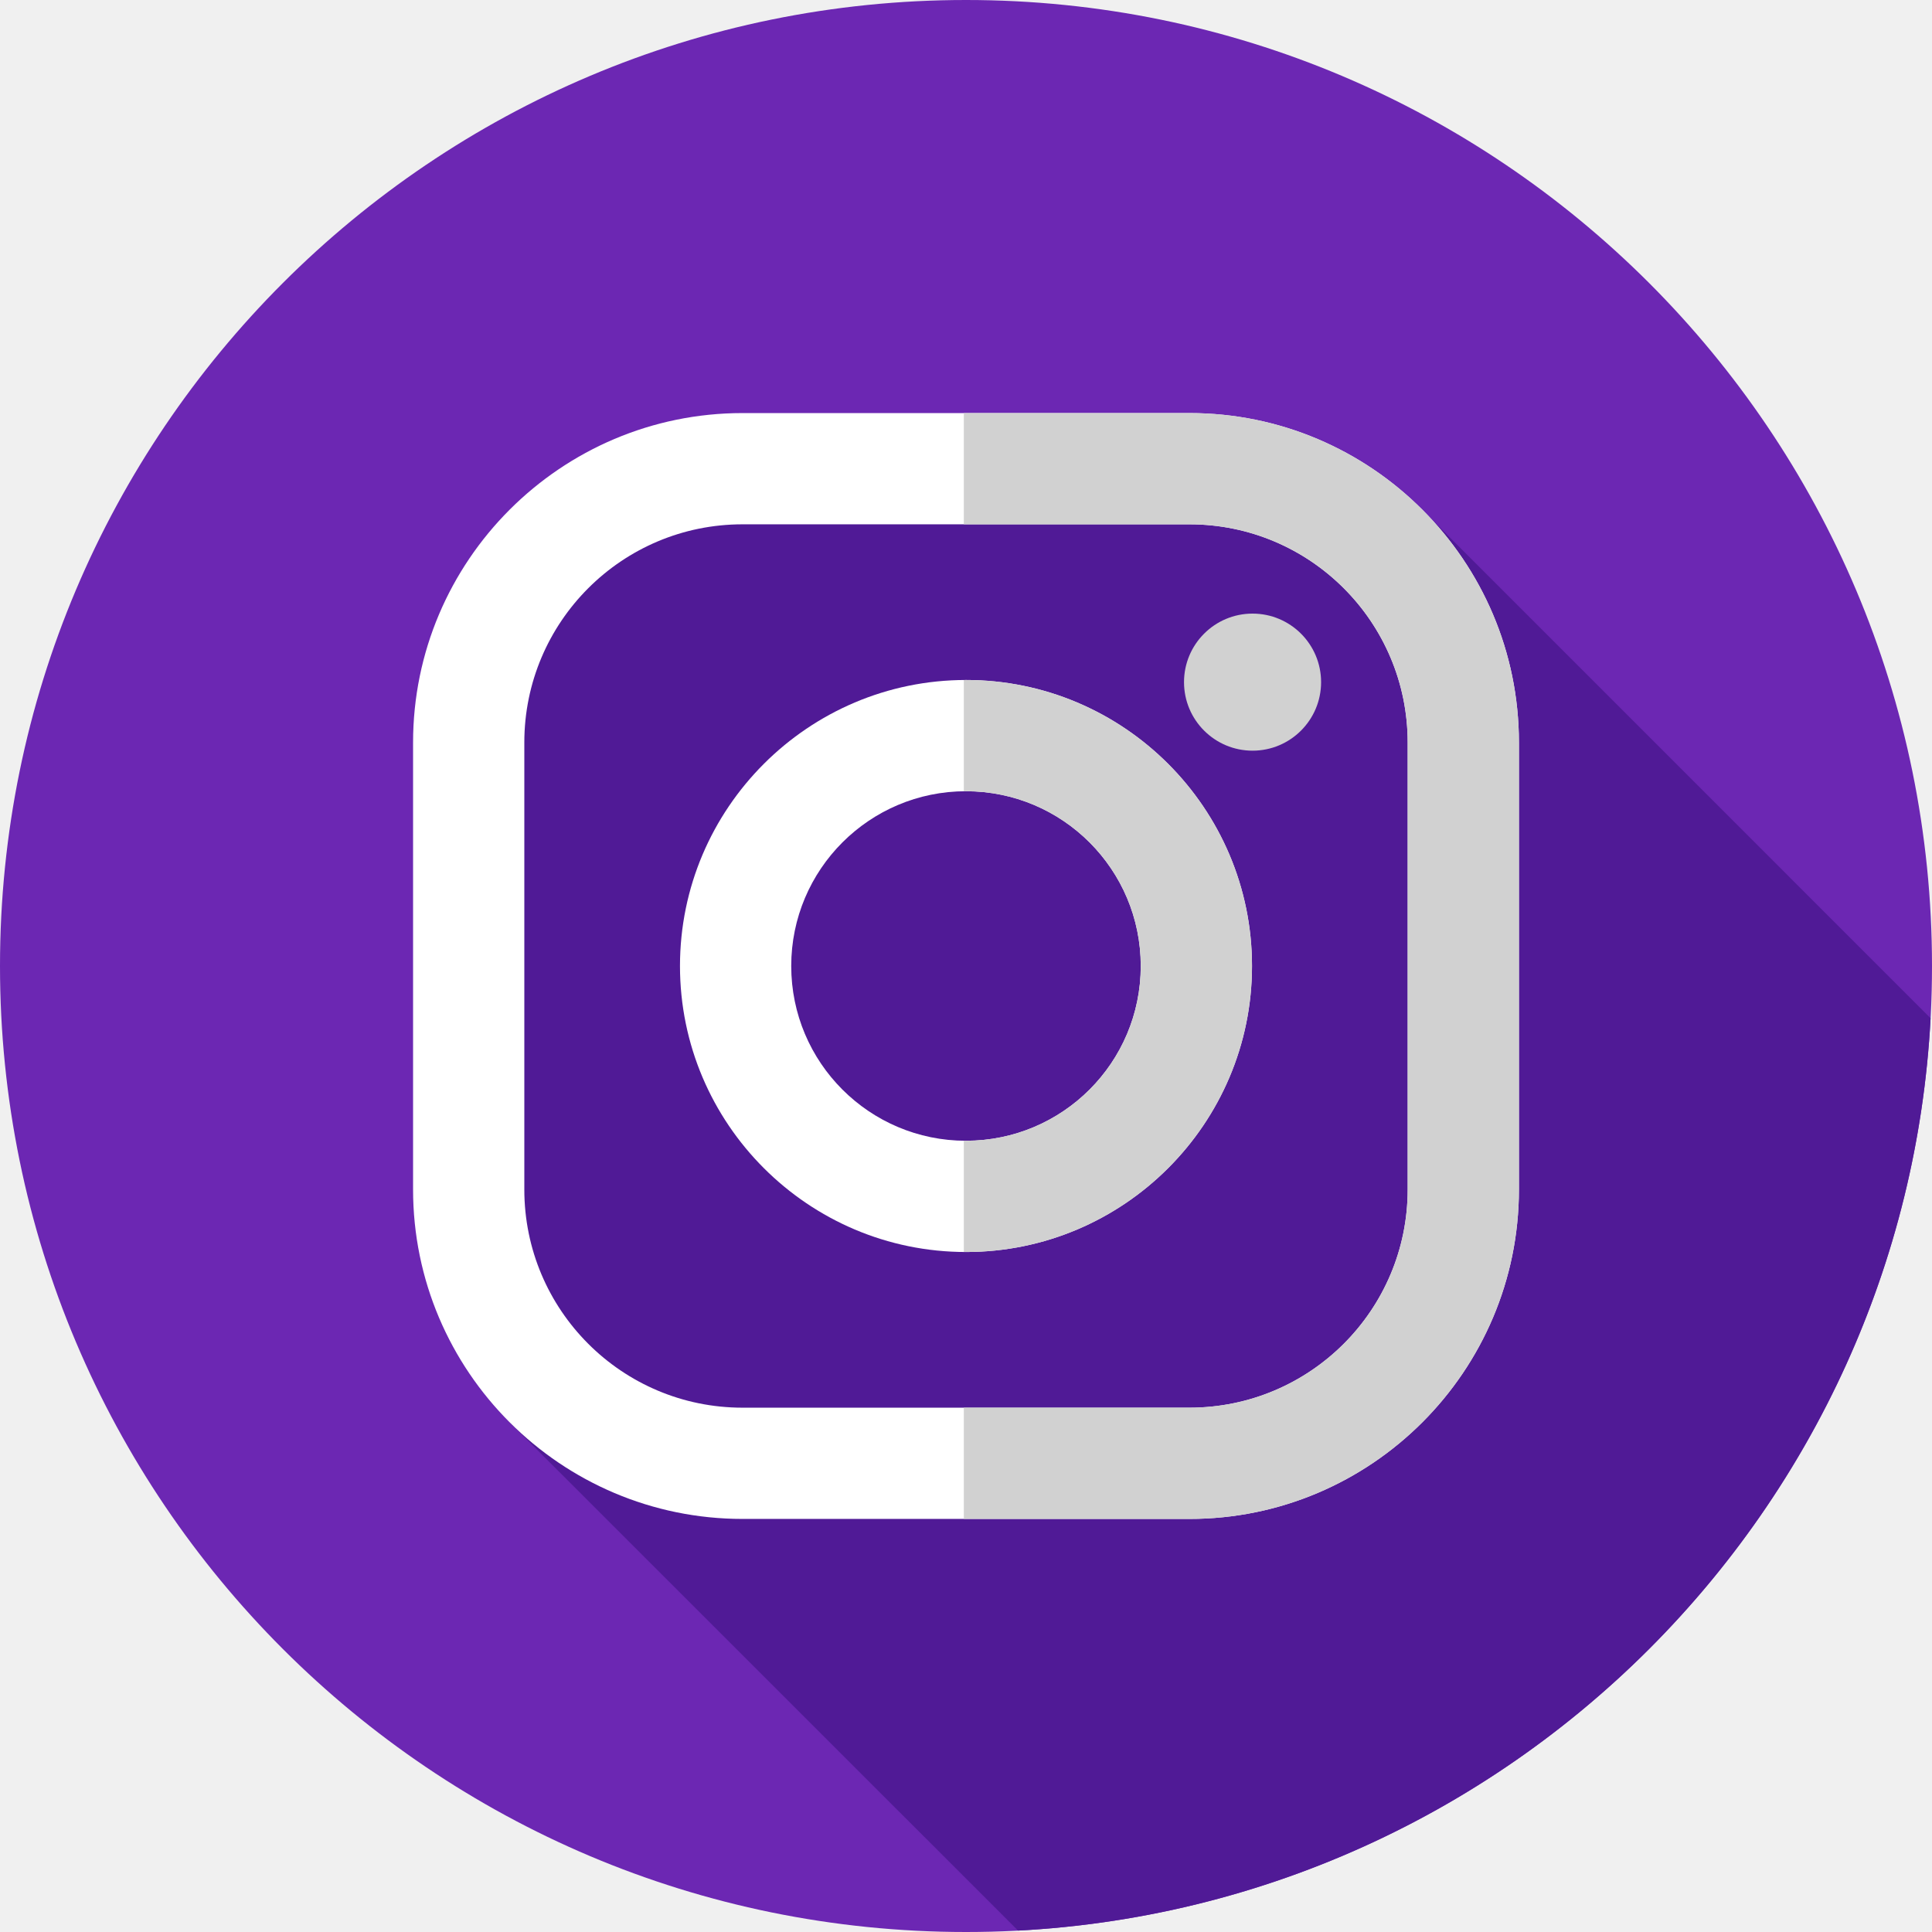
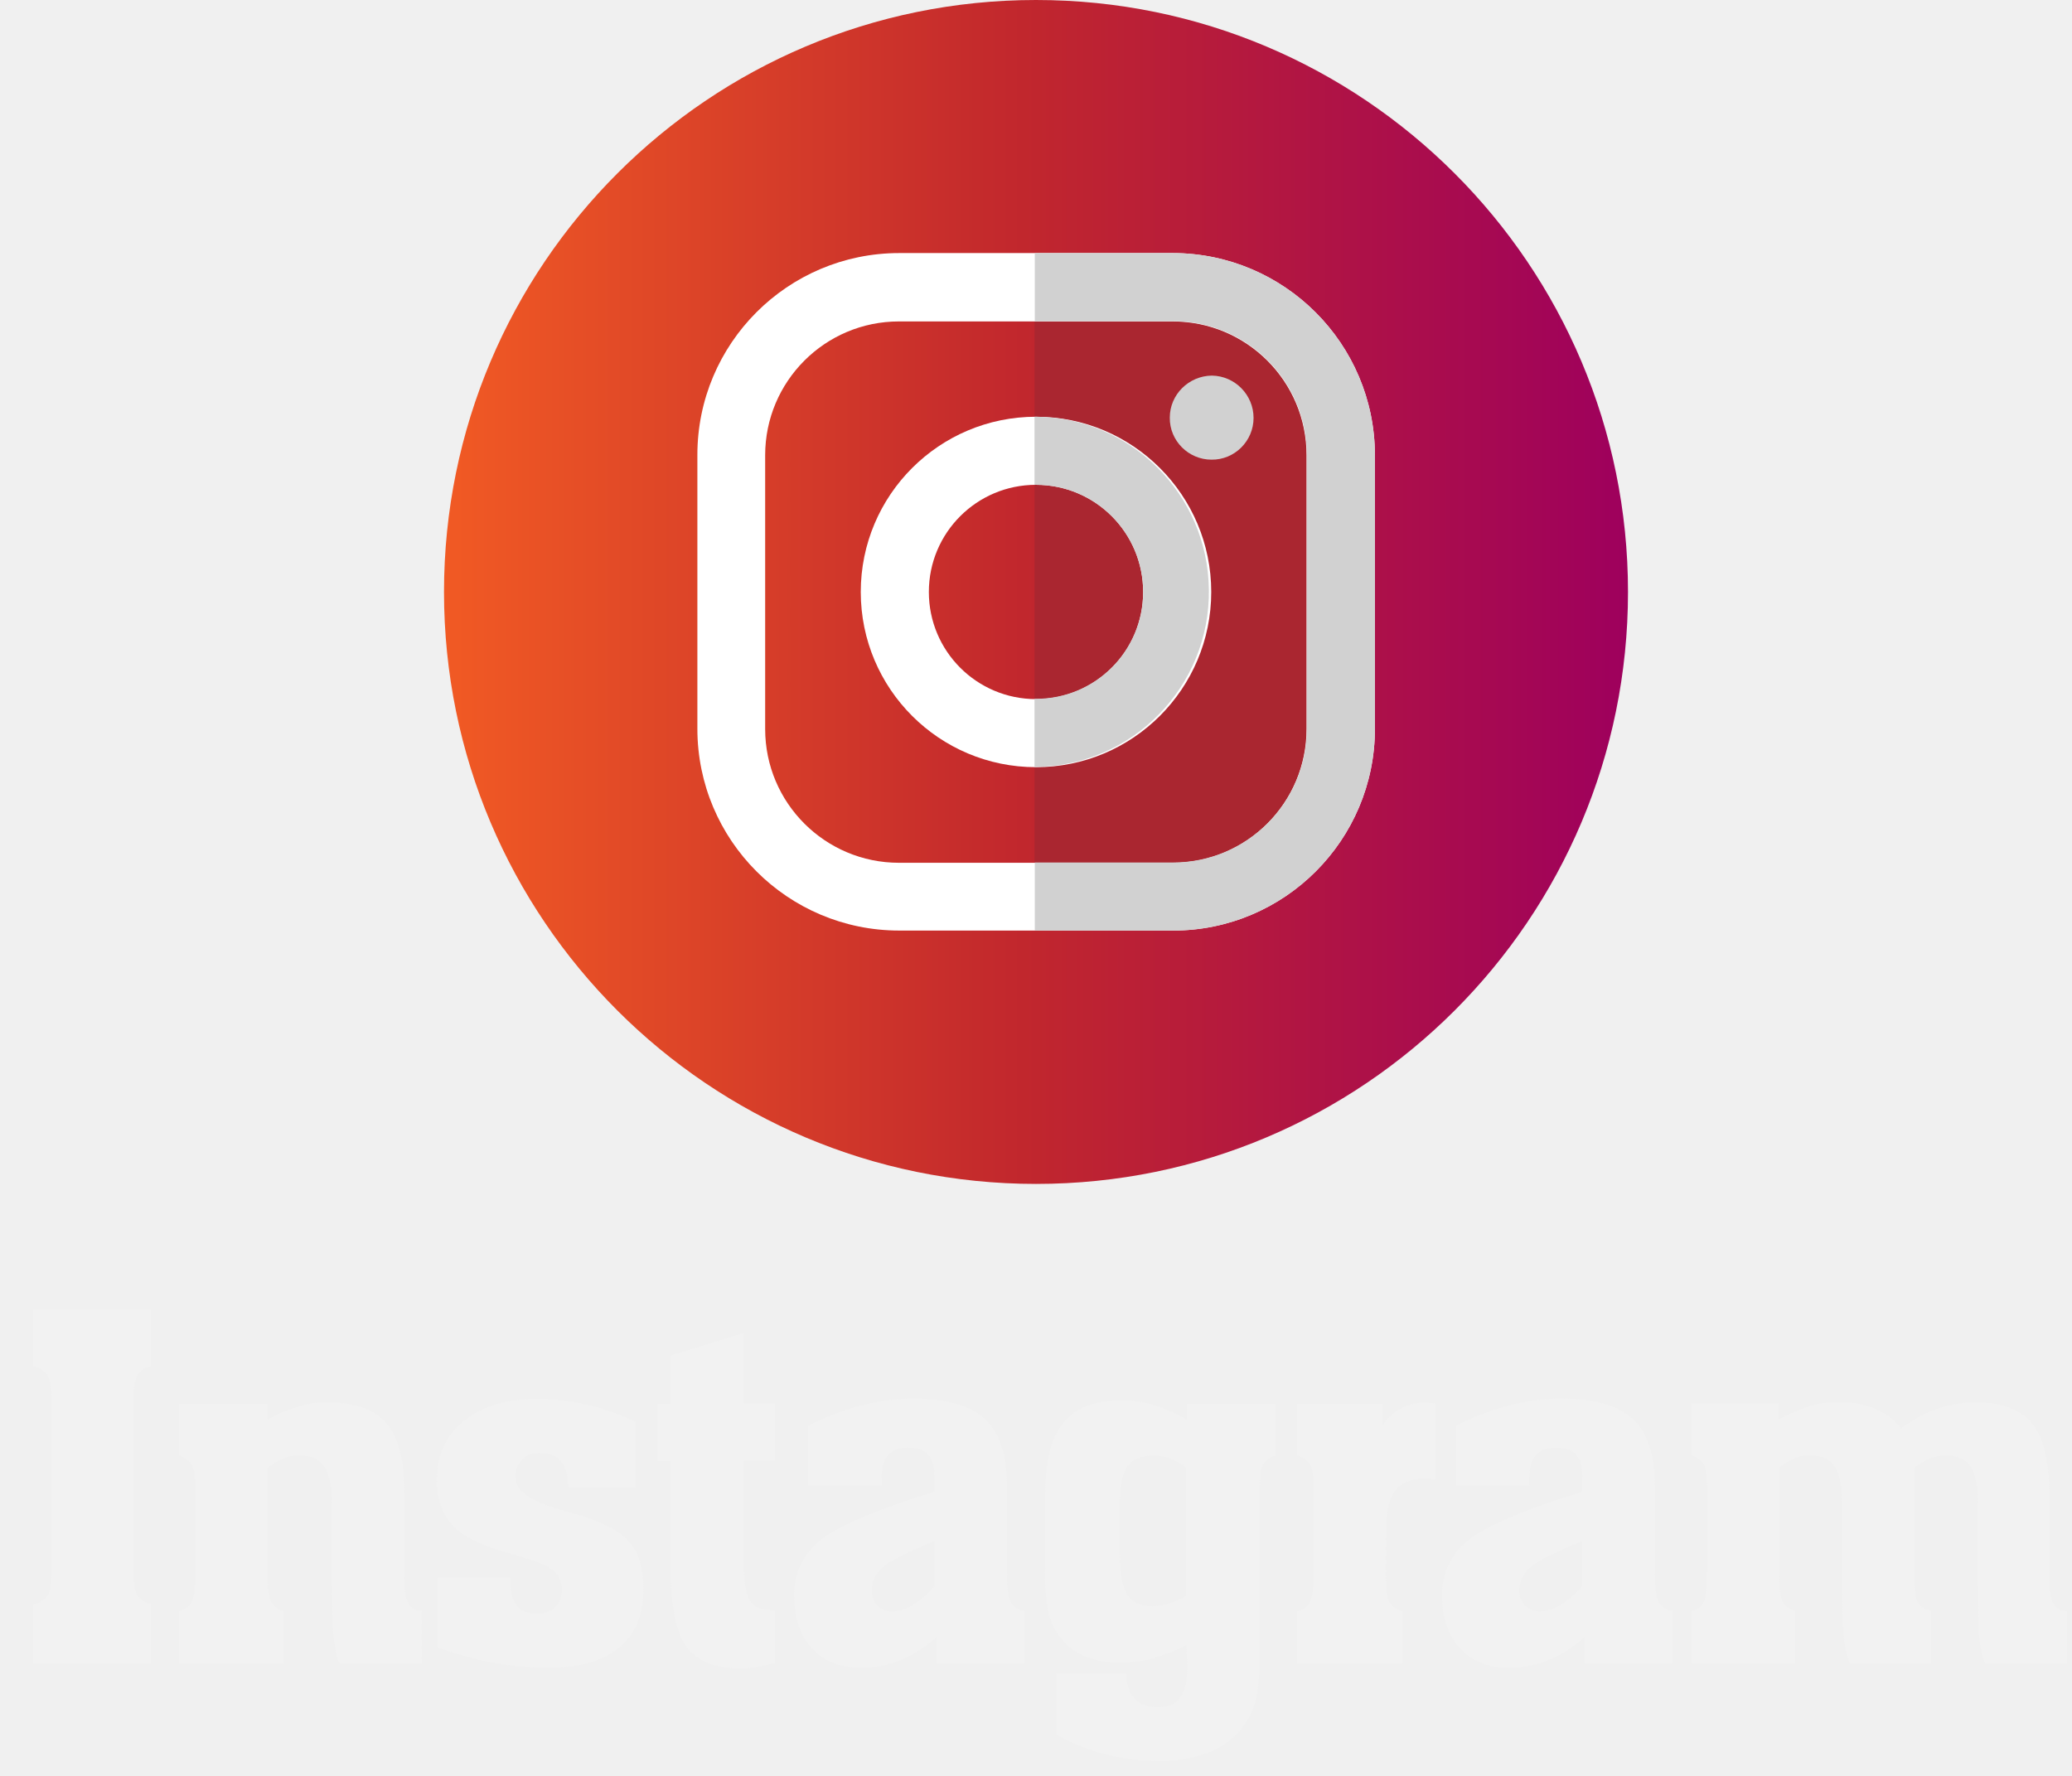
- <svg xmlns="http://www.w3.org/2000/svg" version="1.1" id="Layer_1" x="0px" y="0px" viewBox="0 0 512 512" style="enable-background:new 0 0 512 512;" xml:space="preserve">
-   <circle style="fill:#6C27B3;" cx="256" cy="256" r="256" />
-   <path style="fill:#501A96;" d="M374.71,132.922c-30.587,3.872-62.479,3.737-94.575,0.681  c-44.822-3.448-110.33-24.135-134.465,17.239c-38.772,66.236-19.649,151.035-10.614,226.078l134.737,134.708  c130.388-6.923,234.886-111.407,241.831-241.79L374.71,132.922z" />
-   <g>
-     <path style="fill:#FFFFFF;" d="M315.227,109.468H196.772c-48.14,0-87.304,39.164-87.304,87.304v118.455   c0,48.138,39.164,87.305,87.305,87.305h118.455c48.138,0,87.305-39.165,87.305-87.305V196.772   C402.532,148.632,363.367,109.468,315.227,109.468L315.227,109.468z M373.05,315.228c0,31.934-25.888,57.822-57.822,57.822H196.773   c-31.934,0-57.822-25.888-57.822-57.822V196.773c0-31.934,25.888-57.823,57.822-57.823h118.455   c31.934,0,57.822,25.89,57.822,57.823V315.228z" />
-     <path style="fill:#FFFFFF;" d="M256,180.202c-41.794,0-75.798,34.004-75.798,75.798c0,41.791,34.004,75.795,75.798,75.795   s75.795-34.001,75.795-75.795S297.794,180.202,256,180.202L256,180.202z M256,302.313c-25.579,0-46.316-20.733-46.316-46.313   s20.737-46.316,46.316-46.316s46.313,20.735,46.313,46.316C302.313,281.579,281.579,302.313,256,302.313L256,302.313z" />
-   </g>
-   <g>
-     <path style="fill:#D1D1D1;" d="M350.103,180.774c0,10.03-8.132,18.163-18.163,18.163c-10.03,0-18.163-8.133-18.163-18.163   c0-10.031,8.133-18.163,18.163-18.163C341.973,162.611,350.103,170.741,350.103,180.774L350.103,180.774z" />
-     <path style="fill:#D1D1D1;" d="M315.228,109.468h-59.802v29.482h59.802c31.934,0,57.822,25.89,57.822,57.823v118.455   c0,31.934-25.888,57.822-57.822,57.822h-59.802v29.482h59.802c48.138,0,87.304-39.165,87.304-87.305V196.772   C402.532,148.632,363.367,109.468,315.228,109.468z" />
-     <path style="fill:#D1D1D1;" d="M256,180.202c-0.193,0-0.381,0.014-0.574,0.014v29.482c0.191-0.002,0.381-0.014,0.574-0.014   c25.579,0,46.313,20.735,46.313,46.316c0,25.579-20.733,46.313-46.313,46.313c-0.193,0-0.383-0.012-0.574-0.014v29.482   c0.193,0.002,0.381,0.014,0.574,0.014c41.794,0,75.795-34.002,75.795-75.795C331.795,214.206,297.794,180.202,256,180.202z" />
-   </g>
-   <g>
- </g>
-   <g>
- </g>
-   <g>
- </g>
-   <g>
- </g>
-   <g>
- </g>
-   <g>
- </g>
-   <g>
- </g>
-   <g>
- </g>
-   <g>
- </g>
-   <g>
- </g>
-   <g>
- </g>
-   <g>
- </g>
-   <g>
- </g>
-   <g>
- </g>
-   <g>
- </g>
+ <svg xmlns="http://www.w3.org/2000/svg" version="1.1" id="Layer_1" x="0px" y="0px" viewBox="0 0 700 600" style="enable-background:new 0 0 700 600;" xml:space="preserve">
+   <style type="text/css">
+ 	.st0{fill:#F2F2F2;}
+ 	.st1{fill:url(#SVGID_1_);}
+ 	.st2{fill:#AA2630;}
+ 	.st3{fill:#FFFFFF;}
+ 	.st4{fill:#D1D1D1;}
+ </style>
+   <path class="st0" d="M45.1,529.5c0,5,0.4,8.2,1.3,9.5c1.1,1.6,2.8,2.6,4.6,2.9v20.1H11.3V542c1.9-0.3,3.7-1.4,4.8-3  c0.9-1.4,1.3-4.6,1.3-9.5v-55.3c0-4.9-0.4-8-1.3-9.5c-1.1-1.6-2.8-2.7-4.8-3v-19.3H51v19.3c-1.9,0.3-3.6,1.3-4.6,2.9  c-0.8,1.4-1.3,4.6-1.3,9.5V529.5z" />
+   <path class="st0" d="M90.4,532.3c0,4.5,0.4,7.4,1.2,8.9c0.9,1.6,2.5,2.7,4.3,3.1v17.8H60.5v-17.8c1.9-0.2,3.5-1.5,4.3-3.2  c0.8-1.8,1.2-5.1,1.2-10.1V503c0-4-0.4-6.7-1.1-8c-1-1.5-2.6-2.7-4.4-3.2v-17.5h29.9v5.4c3.2-1.9,6.5-3.3,10.1-4.4  c3.2-1,6.4-1.5,9.7-1.5c9.5,0,16.3,2.3,20.3,7c4.1,4.7,6.1,12.6,6.1,23.9V532c0,4.9,0.4,8.2,1.3,9.7c0.9,1.6,2.6,2.6,4.5,2.5  l0.1,17.8h-27.9c-1-3-1.6-6.1-1.9-9.3c-0.4-3.7-0.6-9.4-0.6-17.3V508c0-5.9-0.9-10.1-2.6-12.6c-1.7-2.5-4.6-3.7-8.6-3.7  c-1.8,0-3.5,0.4-5.2,1.1c-1.9,0.8-3.7,1.8-5.3,3.1L90.4,532.3z" />
+   <path class="st0" d="M147.9,556.6v-23.6h24.4c0,4.3,0.7,7.4,2.2,9.3c1.4,1.9,3.7,2.9,6.9,2.9c2.3,0.1,4.5-0.7,6.2-2.2  c3.1-3.4,3-8.7-0.2-12c-1.6-1.5-4.4-2.9-8.4-4.1c-1.3-0.4-3.1-1-5.5-1.7c-6.9-1.9-12-3.8-15.3-5.8c-3.4-1.8-6.2-4.5-8.1-7.9  c-1.8-3.6-2.7-7.6-2.5-11.6c0-8.3,3.1-15,9.2-19.9c6.1-4.9,14.4-7.4,24.7-7.4c5.6,0,11.3,0.7,16.8,2c5.7,1.3,11.3,3.3,16.5,5.8v22.1  h-22.9V502c0-3.6-0.8-6.4-2.4-8.3s-3.9-2.8-7-2.8c-4.3-0.3-8,2.8-8.3,7.1c0,0.4,0,0.8,0,1.3c0,4.3,5,7.9,15.1,10.8  c4,1.1,7.1,2,9.4,2.8c6.9,2.3,11.8,5.3,14.5,8.8c2.8,3.6,4.2,8.6,4.2,15.1c0,8.7-2.7,15.3-8.2,19.8s-13.3,6.8-23.6,6.9  c-6.4,0-12.7-0.6-19-1.7C160.2,560.6,154,558.8,147.9,556.6z" />
+   <path class="st0" d="M251.3,450.4v23.8h10.4v19.3h-10.4V528c0,6.2,0.7,10.5,2,12.7c1.3,2.2,3.8,3.3,7.3,3.3h1.2v17.8  c-2,0.6-4.1,1.1-6.2,1.4c-1.8,0.3-3.6,0.5-5.5,0.5c-8.4,0-14.5-2.4-18.1-7.2c-3.6-4.8-5.4-13.7-5.4-26.6v-36.3h-4.5v-19.3h4.5V458  L251.3,450.4z" />
+   <path class="st0" d="M316.6,552.9c-3.6,3.4-7.7,6-12.2,7.9c-4.3,1.8-8.9,2.7-13.5,2.7c-7,0-12.5-2.2-16.5-6.5s-6.1-10.3-6.1-17.8  c-0.2-7.3,3-14.2,8.7-18.7c5.8-4.8,18.7-10.3,38.7-16.5v-5c0-3.4-0.7-5.9-2.1-7.5c-1.4-1.6-3.7-2.4-6.8-2.4c-3,0-5.3,0.8-6.8,2.5  s-2.2,4.2-2.2,7.6v2.7h-24.7v-20.2c5.6-2.9,11.6-5.2,17.7-6.8c5.6-1.5,11.4-2.3,17.3-2.4c11.4,0,19.6,2.3,24.6,6.9  c5,4.6,7.5,12.2,7.5,22.7v29.3c0,5,0.4,8.2,1.2,9.8c1,1.7,2.7,2.8,4.6,3v17.8h-29.5V552.9z M315.7,520.7c-8.8,3.5-14.5,6.4-17.2,8.6  c-2.5,1.9-4,4.9-4,8c-0.1,1.9,0.6,3.8,1.9,5.2c1.4,1.3,3.3,2,5.2,1.9c2.5-0.1,4.9-0.9,6.9-2.2c2.7-1.7,5.2-3.9,7.2-6.3L315.7,520.7z  " />
+   <path class="st0" d="M400.8,555.8c-3.6,1.9-7.5,3.4-11.4,4.5c-3.5,1-7.2,1.4-10.8,1.5c-4.4,0.1-8.8-0.8-12.8-2.5  c-3.6-1.7-6.6-4.3-8.7-7.6c-1.5-2.4-2.6-5.1-3.1-7.9c-0.8-4.7-1.1-9.5-0.9-14.2v-24.9c0-11.1,2.1-19.1,6.2-24.1  c4.1-5,10.7-7.5,19.8-7.5c3.6,0,7.2,0.6,10.7,1.6c3.9,1.2,7.7,2.9,11.2,5v-5.4h29.9v17.5c-1.7,0.4-3.2,1.5-4.2,2.9  c-0.8,1.2-1.1,4-1.1,8.4v54.3c0,7.3-0.4,12.7-1.2,16.2c-0.7,3.4-2.1,6.5-4.1,9.3c-2.9,4-6.9,7.1-11.5,9c-5.4,2.1-11.2,3.2-17,3.1  c-6.1,0-12.1-0.7-18-2.2c-5.9-1.5-11.6-3.8-16.9-6.7v-20.7h23.7v0.5c0,3.5,0.9,6.1,2.7,8c2,2,4.7,3,7.5,2.9c3.6,0,6.2-1,7.8-3.1  s2.5-5.4,2.5-10.1L400.8,555.8z M400.8,539.2v-43.3c-1.6-1.3-3.5-2.4-5.4-3.1c-1.8-0.7-3.7-1-5.6-1c-4.2,0-7.2,1.2-8.9,3.6  c-1.8,2.4-2.6,6.6-2.6,12.6v16.7c0,6.7,0.8,11.4,2.5,14s4.4,4,8.3,4c1.8,0,3.6-0.3,5.4-0.8C396.6,541.2,398.8,540.3,400.8,539.2  L400.8,539.2z" />
+   <path class="st0" d="M468.2,532.3c0,4.5,0.4,7.4,1.2,8.9c0.9,1.6,2.5,2.7,4.3,3.1v17.8h-35.4v-17.8c1.9-0.2,3.5-1.4,4.3-3.2  c0.8-1.8,1.2-5.2,1.2-10.2V503c0-4-0.4-6.7-1.1-8c-1-1.5-2.6-2.7-4.4-3.2v-17.5h28.8v7.2c1.6-2.4,3.7-4.3,6.3-5.7  c2.4-1.3,5.1-1.9,7.9-1.9c1.1,0,2.2,0.1,3.3,0.2c0.1,0,0.3,0.1,0.4,0.1v25.7c-0.3,0-0.6,0-0.9-0.1c-1.5-0.2-2.5-0.2-3.1-0.2  c-4.5,0-7.7,1.4-9.7,4.1c-2,2.7-3,7.1-3,13.2L468.2,532.3z" />
+   <path class="st0" d="M535.5,552.9c-3.6,3.4-7.7,6-12.2,7.9c-4.3,1.8-8.9,2.7-13.5,2.7c-7,0-12.5-2.2-16.5-6.5s-6.1-10.3-6.1-17.8  c-0.2-7.3,3-14.2,8.7-18.7c5.8-4.8,18.7-10.3,38.7-16.5v-5c0-3.4-0.7-5.9-2.1-7.5c-1.4-1.6-3.7-2.4-6.8-2.4c-3,0-5.3,0.8-6.8,2.5  c-1.5,1.7-2.2,4.2-2.2,7.6v2.7H492v-20.2c5.6-2.9,11.6-5.2,17.7-6.8c5.6-1.5,11.5-2.3,17.3-2.4c11.4,0,19.6,2.3,24.6,6.9  s7.5,12.2,7.5,22.7v29.3c0,5,0.4,8.2,1.2,9.8c1,1.7,2.7,2.8,4.6,3v17.8h-29.5V552.9z M534.5,520.7c-8.8,3.5-14.5,6.4-17.2,8.6  c-2.5,1.9-4,4.9-4,8c-0.1,1.9,0.6,3.8,1.9,5.2c1.4,1.3,3.3,2,5.2,1.9c2.5-0.1,4.9-0.9,6.9-2.2c2.7-1.7,5.2-3.9,7.2-6.3L534.5,520.7z  " />
+   <path class="st0" d="M642.3,482.6c3.7-2.8,7.8-5.1,12.2-6.6c4.2-1.5,8.6-2.2,13-2.2c8.8,0,15.1,2.4,19,7.1  c3.9,4.7,5.8,12.7,5.8,23.8v27.5c0,4.7,0.4,7.9,1.3,9.5c0.9,1.6,2.7,2.7,4.6,2.6V562h-27.6c-1-2.7-1.6-5.6-1.9-8.4  c-0.4-3.4-0.5-9.4-0.5-18.1V508c0-5.9-0.8-10.1-2.5-12.6c-1.7-2.5-4.5-3.7-8.4-3.7c-1.7,0-3.4,0.4-5,1c-2,0.8-3.9,1.9-5.6,3.1v36.2  c0,4.7,0.4,7.9,1.2,9.4c0.9,1.6,2.6,2.7,4.5,2.7V562h-27.5c-1.1-2.9-1.7-6-2-9.1c-0.4-3.6-0.6-9.5-0.6-17.5V508  c0-5.9-0.8-10.1-2.5-12.6c-1.7-2.5-4.5-3.7-8.4-3.7c-1.7,0-3.5,0.3-5.1,1c-1.9,0.8-3.6,1.8-5.2,3.1v36.4c0,4.6,0.4,7.6,1.1,9  c0.9,1.5,2.4,2.6,4.2,2.9V562h-35v-17.8c1.8-0.2,3.4-1.3,4.2-3c0.8-1.6,1.1-5.1,1.1-10.3V502c0-3.7-0.4-6.1-1.1-7.3  c-1-1.4-2.5-2.5-4.2-3v-17.5H601v5.4c3.2-1.8,6.5-3.3,10-4.4c3.1-1,6.3-1.5,9.5-1.5c4.3-0.1,8.7,0.6,12.7,2.1  C636.7,477.3,639.9,479.6,642.3,482.6z" />
+   <linearGradient id="SVGID_1_" gradientUnits="userSpaceOnUse" x1="150" y1="200" x2="550" y2="200">
+     <stop offset="0" style="stop-color:#F15A24" />
+     <stop offset="0.489" style="stop-color:#C1272D" />
+     <stop offset="1" style="stop-color:#9E005D" />
+   </linearGradient>
+   <circle class="st1" cx="350" cy="200" r="200" />
+   <rect x="349.5" y="106.3" class="st2" width="93.4" height="185.9" />
+   <path class="st3" d="M396.3,85.5h-92.5c-37.7,0-68.2,30.6-68.2,68.2v92.5c0,37.7,30.6,68.2,68.2,68.2h92.5  c37.7,0,68.2-30.6,68.2-68.2v-92.5C464.4,116.1,433.9,85.6,396.3,85.5L396.3,85.5z M441.4,246.3c0,24.9-20.2,45.2-45.2,45.2h-92.5  c-24.9,0-45.2-20.2-45.2-45.2v0v-92.5c0-24.9,20.2-45.2,45.2-45.2h92.5c24.9,0,45.2,20.2,45.2,45.2v0V246.3z" />
+   <path class="st3" d="M350,140.8c-32.7,0-59.2,26.5-59.2,59.2s26.5,59.2,59.2,59.2s59.2-26.5,59.2-59.2c0,0,0,0,0,0  C409.2,167.3,382.7,140.8,350,140.8z M350,236.2c-20,0-36.2-16.2-36.2-36.2c0-20,16.2-36.2,36.2-36.2c20,0,36.2,16.2,36.2,36.2v0  C386.2,220,370,236.2,350,236.2z" />
+   <path class="st4" d="M423.5,141.2c0,7.8-6.4,14.2-14.2,14.1c-7.8,0-14.2-6.4-14.1-14.2c0-7.8,6.4-14.1,14.2-14.2  C417.2,127,423.5,133.4,423.5,141.2L423.5,141.2L423.5,141.2z" />
+   <path class="st4" d="M396.3,85.5h-46.7v23h46.7c24.9,0,45.2,20.2,45.2,45.2c0,0,0,0,0,0v92.5c0,24.9-20.2,45.2-45.2,45.2h-46.7v23  h46.7c37.7,0,68.2-30.6,68.2-68.2v-92.5C464.4,116.1,433.9,85.6,396.3,85.5z" />
+   <path class="st4" d="M350,140.8h-0.5v23h0.5c20,0,36.2,16.2,36.2,36.2S370,236.1,350,236.1h-0.5v23h0.5c32.7-0.4,58.9-27.3,58.4-60  C408,167.1,382.1,141.1,350,140.8L350,140.8z" />
</svg>
